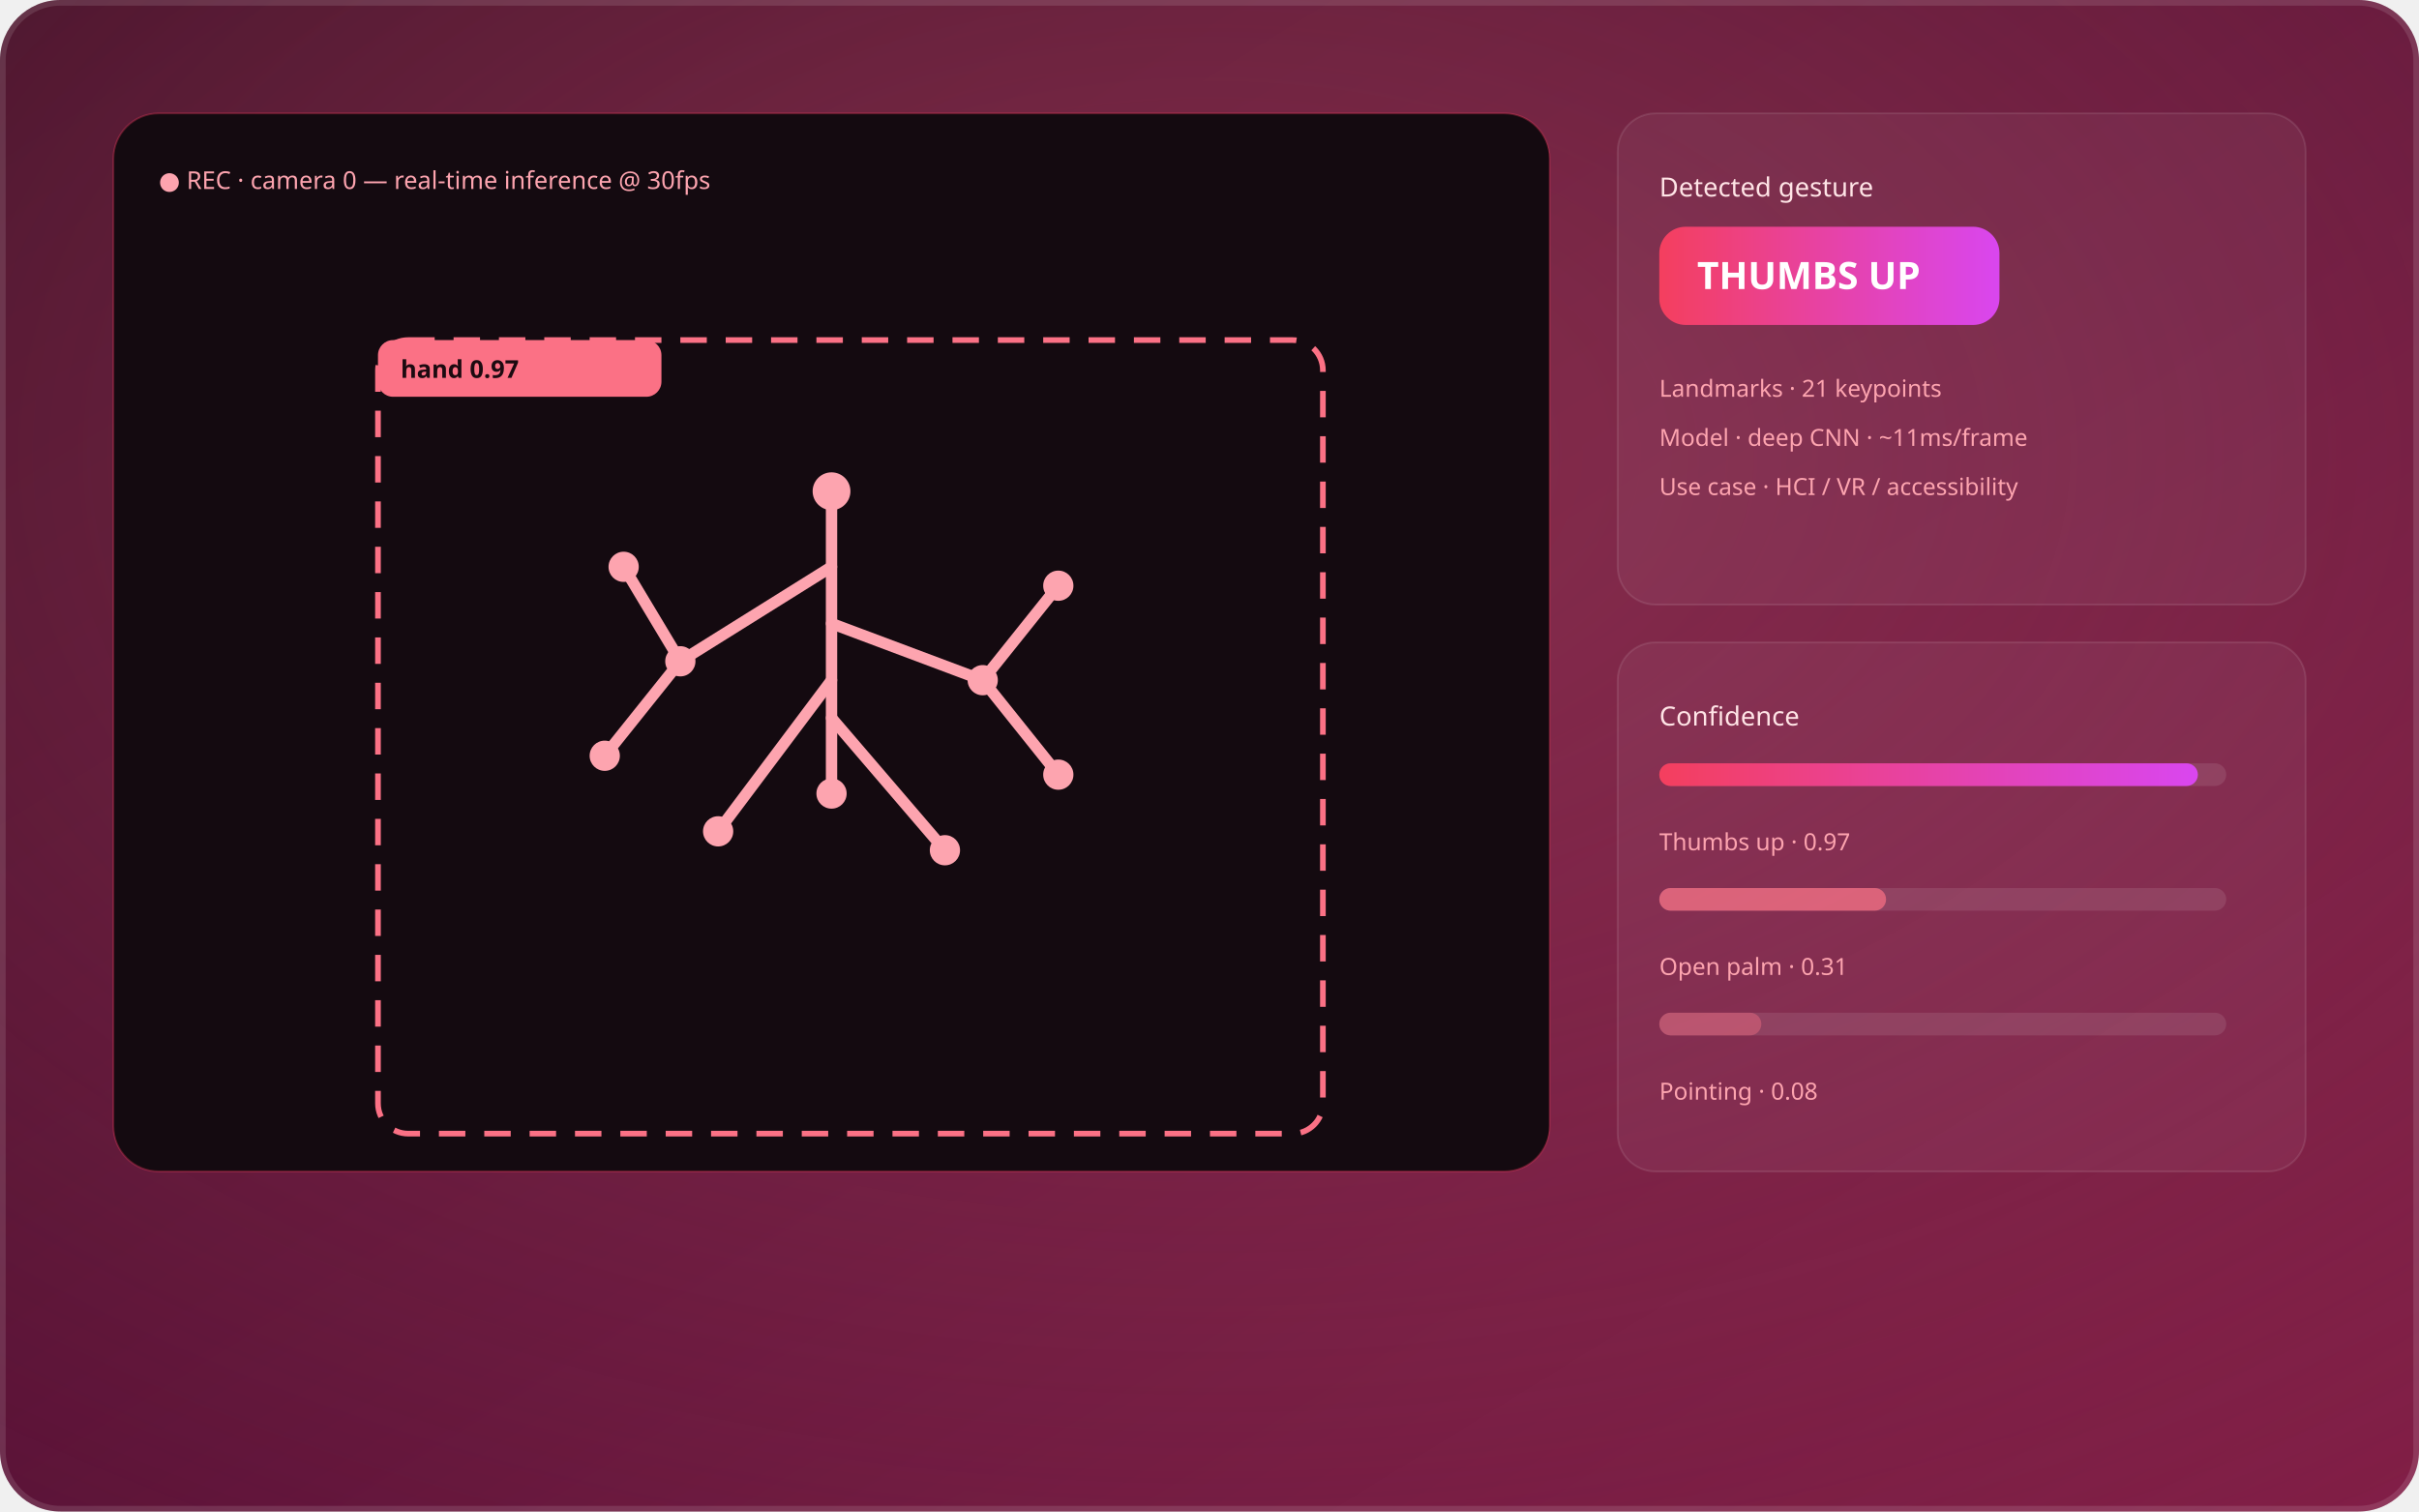
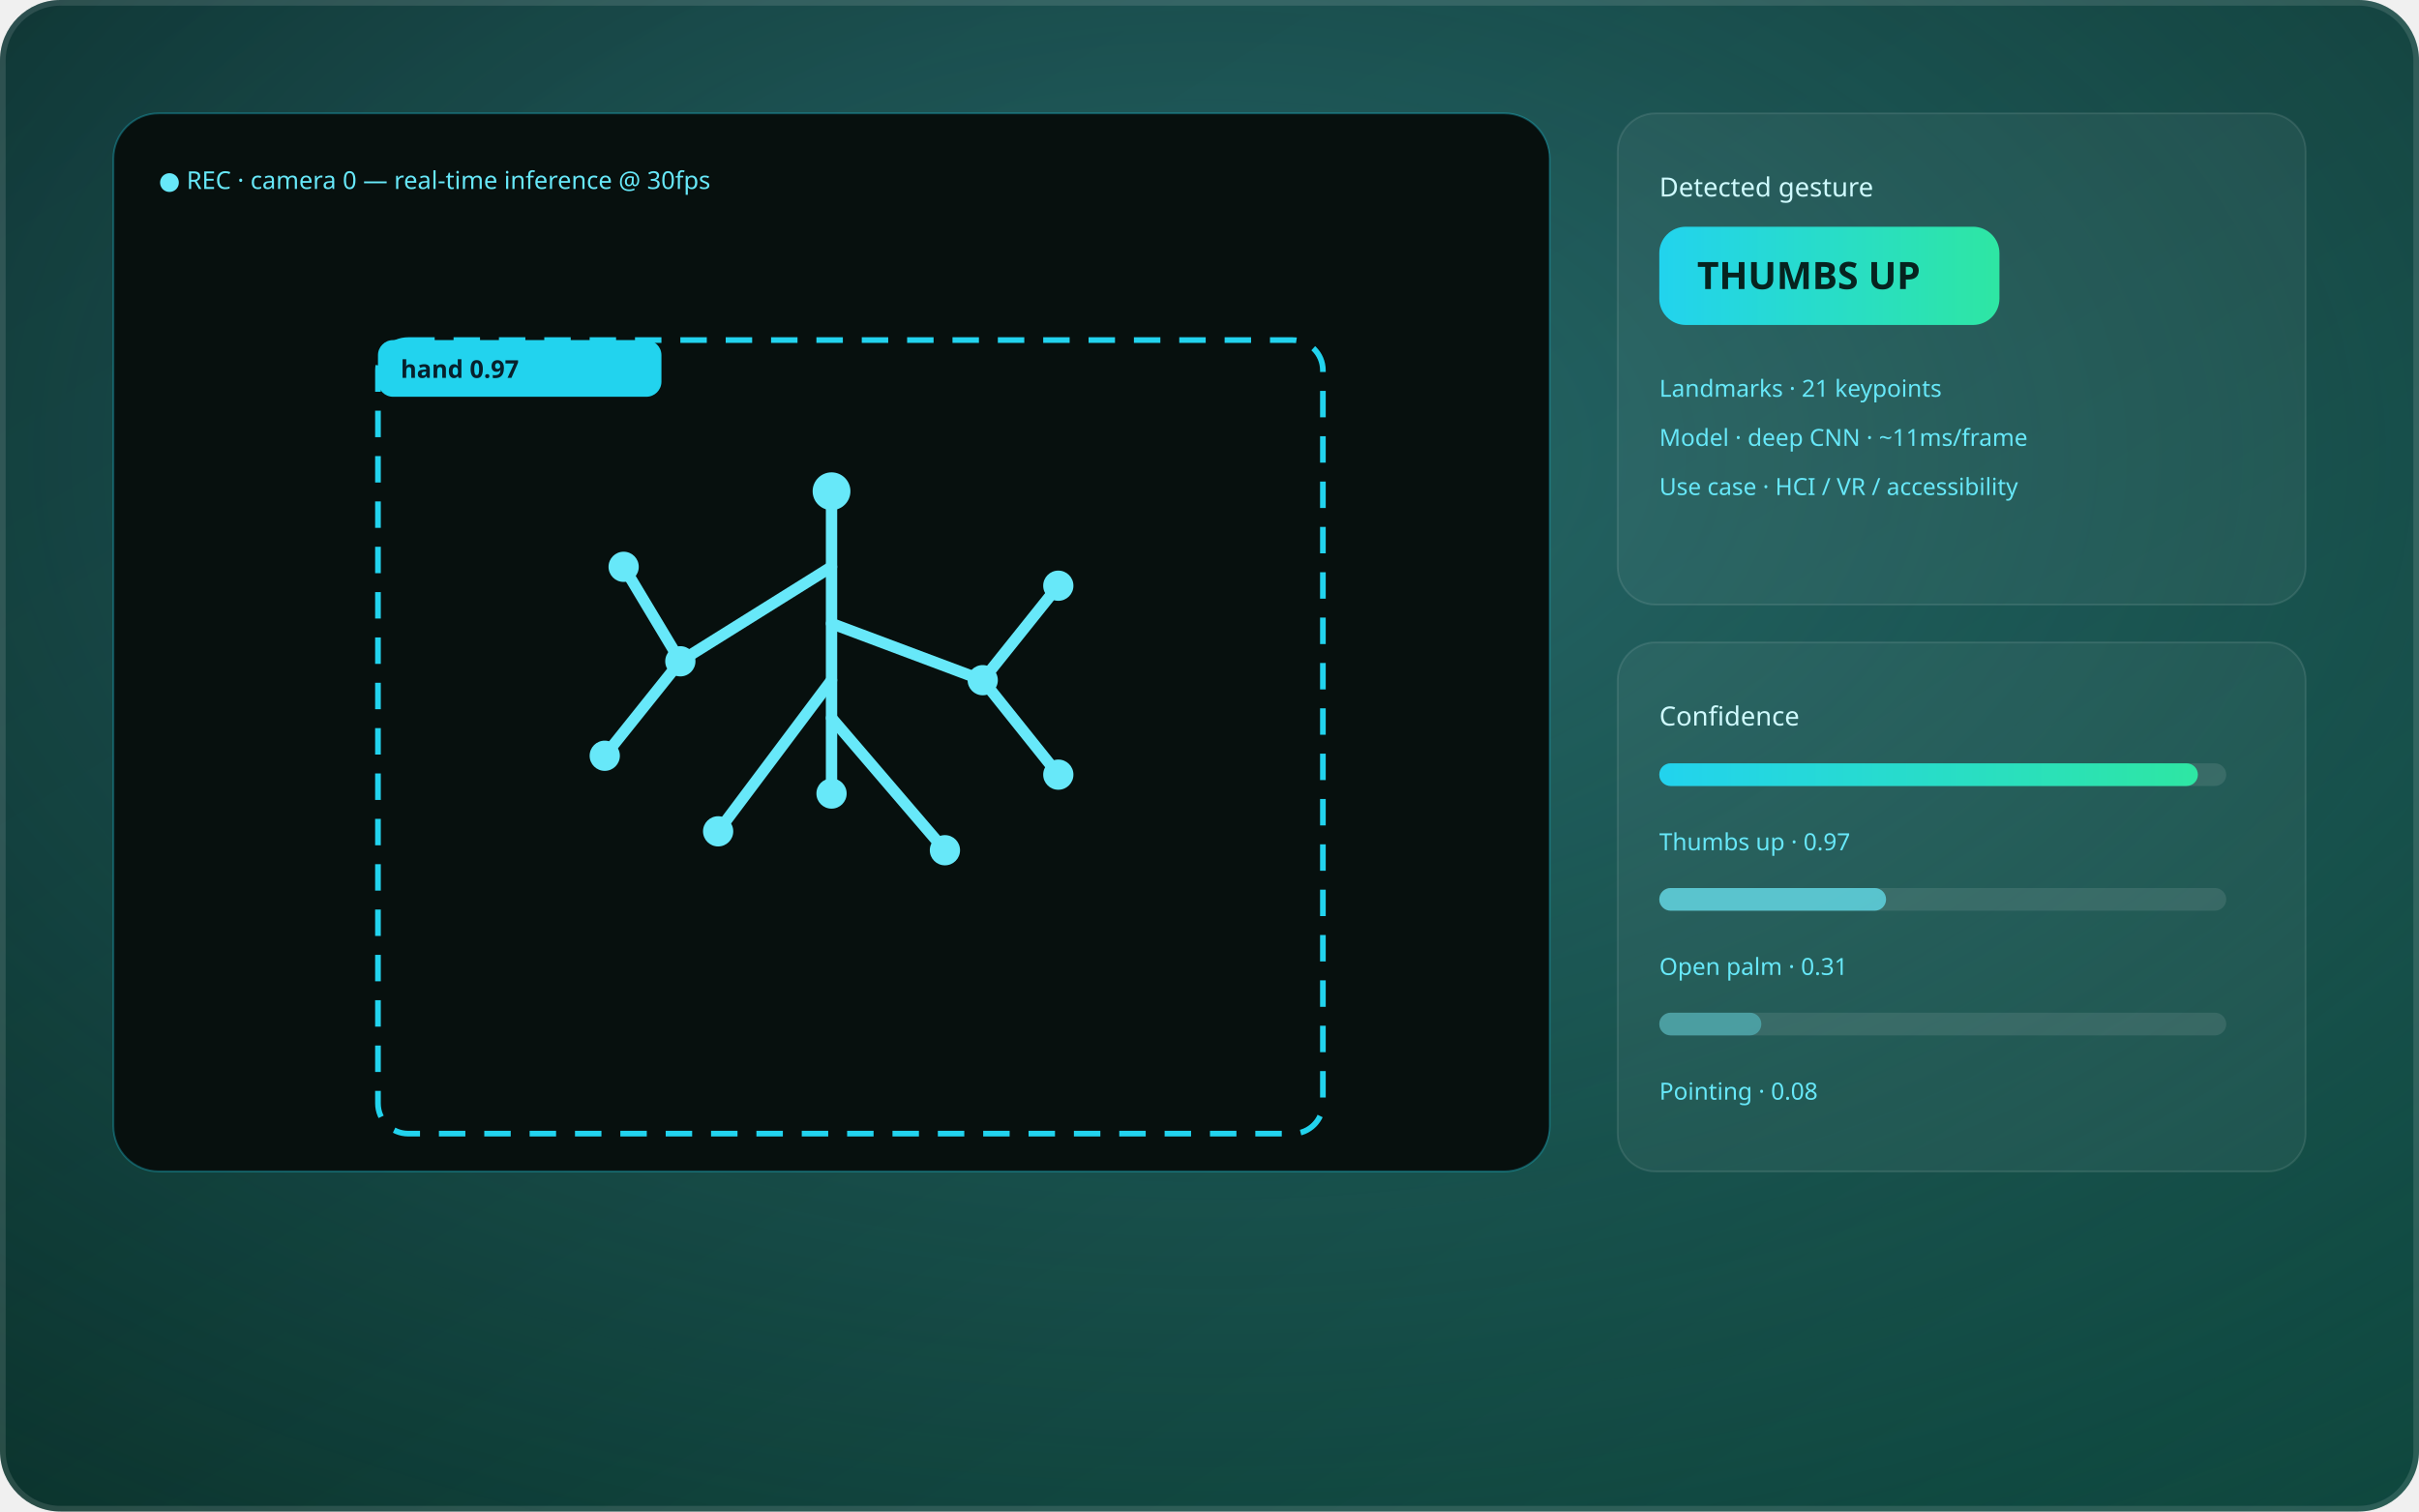
<svg xmlns="http://www.w3.org/2000/svg" width="1280" height="800" viewBox="0 0 1280 800" fill="none">
  <defs>
    <linearGradient id="bg" x1="0" y1="0" x2="1" y2="1">
-       <stop offset="0" stop-color="#3b0d26" />
-       <stop offset="0.55" stop-color="#5c1238" />
-       <stop offset="1" stop-color="#7f1d45" />
+       <stop offset="0" stop-color="#06221f" />
+       <stop offset="0.55" stop-color="#0a332c" />
+       <stop offset="1" stop-color="#0d453b" />
    </linearGradient>
    <linearGradient id="acc" x1="0" y1="0" x2="1" y2="0">
-       <stop offset="0" stop-color="#f43f5e" />
-       <stop offset="1" stop-color="#d946ef" />
+       <stop offset="0" stop-color="#22d3ee" />
+       <stop offset="1" stop-color="#2ee6a3" />
    </linearGradient>
    <radialGradient id="glow" cx="0.5" cy="0.3" r="0.9">
-       <stop offset="0" stop-color="#fb7185" stop-opacity="0.3" />
-       <stop offset="1" stop-color="#fb7185" stop-opacity="0" />
+       <stop offset="0" stop-color="#67e8f9" stop-opacity="0.3" />
+       <stop offset="1" stop-color="#67e8f9" stop-opacity="0" />
    </radialGradient>
  </defs>
  <rect width="1280" height="800" rx="32" fill="url(#bg)" />
  <rect width="1280" height="800" rx="32" fill="url(#glow)" />
  <rect x="1.5" y="1.5" width="1277" height="797" rx="30.5" stroke="rgba(255,255,255,0.12)" stroke-width="3" />
-   <rect x="60" y="60" width="760" height="560" rx="24" fill="#140a10" stroke="rgba(244,63,94,0.3)" />
+   <rect x="60" y="60" width="760" height="560" rx="24" fill="#07100e" stroke="rgba(34,211,238,0.3)" />
  <g font-family="Geist, sans-serif">
-     <text x="84" y="100" font-size="13" fill="#fda4af">● REC · camera 0 — real-time inference @ 30fps</text>
+     <text x="84" y="100" font-size="13" fill="#67e8f9">● REC · camera 0 — real-time inference @ 30fps</text>
  </g>
-   <g stroke="#fda4af" stroke-width="6" stroke-linecap="round" fill="none">
+   <g stroke="#67e8f9" stroke-width="6" stroke-linecap="round" fill="none">
    <line x1="440" y1="260" x2="440" y2="420" />
    <line x1="440" y1="300" x2="360" y2="350" />
    <line x1="440" y1="330" x2="520" y2="360" />
    <line x1="440" y1="360" x2="380" y2="440" />
    <line x1="440" y1="380" x2="500" y2="450" />
    <line x1="360" y1="350" x2="330" y2="300" />
    <line x1="360" y1="350" x2="320" y2="400" />
    <line x1="520" y1="360" x2="560" y2="310" />
    <line x1="520" y1="360" x2="560" y2="410" />
  </g>
-   <g fill="#fda4af">
+   <g fill="#67e8f9">
    <circle cx="440" cy="260" r="10" />
    <circle cx="360" cy="350" r="8" />
    <circle cx="330" cy="300" r="8" />
    <circle cx="320" cy="400" r="8" />
    <circle cx="520" cy="360" r="8" />
    <circle cx="560" cy="310" r="8" />
    <circle cx="560" cy="410" r="8" />
    <circle cx="440" cy="420" r="8" />
    <circle cx="380" cy="440" r="8" />
    <circle cx="500" cy="450" r="8" />
  </g>
-   <rect x="200" y="180" width="500" height="420" rx="16" stroke="#fb7185" stroke-width="3" fill="none" stroke-dasharray="14 10" />
+   <rect x="200" y="180" width="500" height="420" rx="16" stroke="#22d3ee" stroke-width="3" fill="none" stroke-dasharray="14 10" />
  <g font-family="Geist, sans-serif">
-     <rect x="200" y="180" width="150" height="30" rx="8" fill="#fb7185" />
-     <text x="212" y="200" font-size="13" font-weight="600" fill="#1c0a10">hand 0.97</text>
+     <rect x="200" y="180" width="150" height="30" rx="8" fill="#22d3ee" />
+     <text x="212" y="200" font-size="13" font-weight="600" fill="#07202c">hand 0.97</text>
  </g>
  <g font-family="Geist, sans-serif">
    <rect x="856" y="60" width="364" height="260" rx="20" fill="rgba(255,255,255,0.05)" stroke="rgba(255,255,255,0.1)" />
-     <text x="878" y="104" font-size="14" font-weight="500" fill="#ffe4e6">Detected gesture</text>
+     <text x="878" y="104" font-size="14" font-weight="500" fill="#cffafe">Detected gesture</text>
    <rect x="878" y="120" width="180" height="52" rx="14" fill="url(#acc)" />
-     <text x="898" y="153" font-size="20" font-weight="600" fill="#ffffff">THUMBS UP</text>
-     <text x="878" y="210" font-size="12.5" fill="#fda4af">Landmarks · 21 keypoints</text>
-     <text x="878" y="236" font-size="12.5" fill="#fda4af">Model · deep CNN · ~11ms/frame</text>
-     <text x="878" y="262" font-size="12.5" fill="#fda4af">Use case · HCI / VR / accessibility</text>
+     <text x="898" y="153" font-size="20" font-weight="600" fill="#06231f">THUMBS UP</text>
+     <text x="878" y="210" font-size="12.5" fill="#67e8f9">Landmarks · 21 keypoints</text>
+     <text x="878" y="236" font-size="12.5" fill="#67e8f9">Model · deep CNN · ~11ms/frame</text>
+     <text x="878" y="262" font-size="12.5" fill="#67e8f9">Use case · HCI / VR / accessibility</text>
    <rect x="856" y="340" width="364" height="280" rx="20" fill="rgba(255,255,255,0.05)" stroke="rgba(255,255,255,0.1)" />
-     <text x="878" y="384" font-size="14" font-weight="500" fill="#ffe4e6">Confidence</text>
+     <text x="878" y="384" font-size="14" font-weight="500" fill="#cffafe">Confidence</text>
    <rect x="878" y="404" width="300" height="12" rx="6" fill="rgba(255,255,255,0.1)" />
    <rect x="878" y="404" width="285" height="12" rx="6" fill="url(#acc)" />
-     <text x="878" y="450" font-size="12.5" fill="#fda4af">Thumbs up · 0.97</text>
+     <text x="878" y="450" font-size="12.5" fill="#67e8f9">Thumbs up · 0.97</text>
    <rect x="878" y="470" width="300" height="12" rx="6" fill="rgba(255,255,255,0.1)" />
-     <rect x="878" y="470" width="120" height="12" rx="6" fill="rgba(251,113,133,0.7)" />
-     <text x="878" y="516" font-size="12.5" fill="#fda4af">Open palm · 0.31</text>
+     <rect x="878" y="470" width="120" height="12" rx="6" fill="rgba(103,232,249,0.7)" />
+     <text x="878" y="516" font-size="12.5" fill="#67e8f9">Open palm · 0.31</text>
    <rect x="878" y="536" width="300" height="12" rx="6" fill="rgba(255,255,255,0.1)" />
-     <rect x="878" y="536" width="54" height="12" rx="6" fill="rgba(251,113,133,0.4)" />
-     <text x="878" y="582" font-size="12.5" fill="#fda4af">Pointing · 0.08</text>
+     <rect x="878" y="536" width="54" height="12" rx="6" fill="rgba(103,232,249,0.4)" />
+     <text x="878" y="582" font-size="12.5" fill="#67e8f9">Pointing · 0.08</text>
  </g>
</svg>
